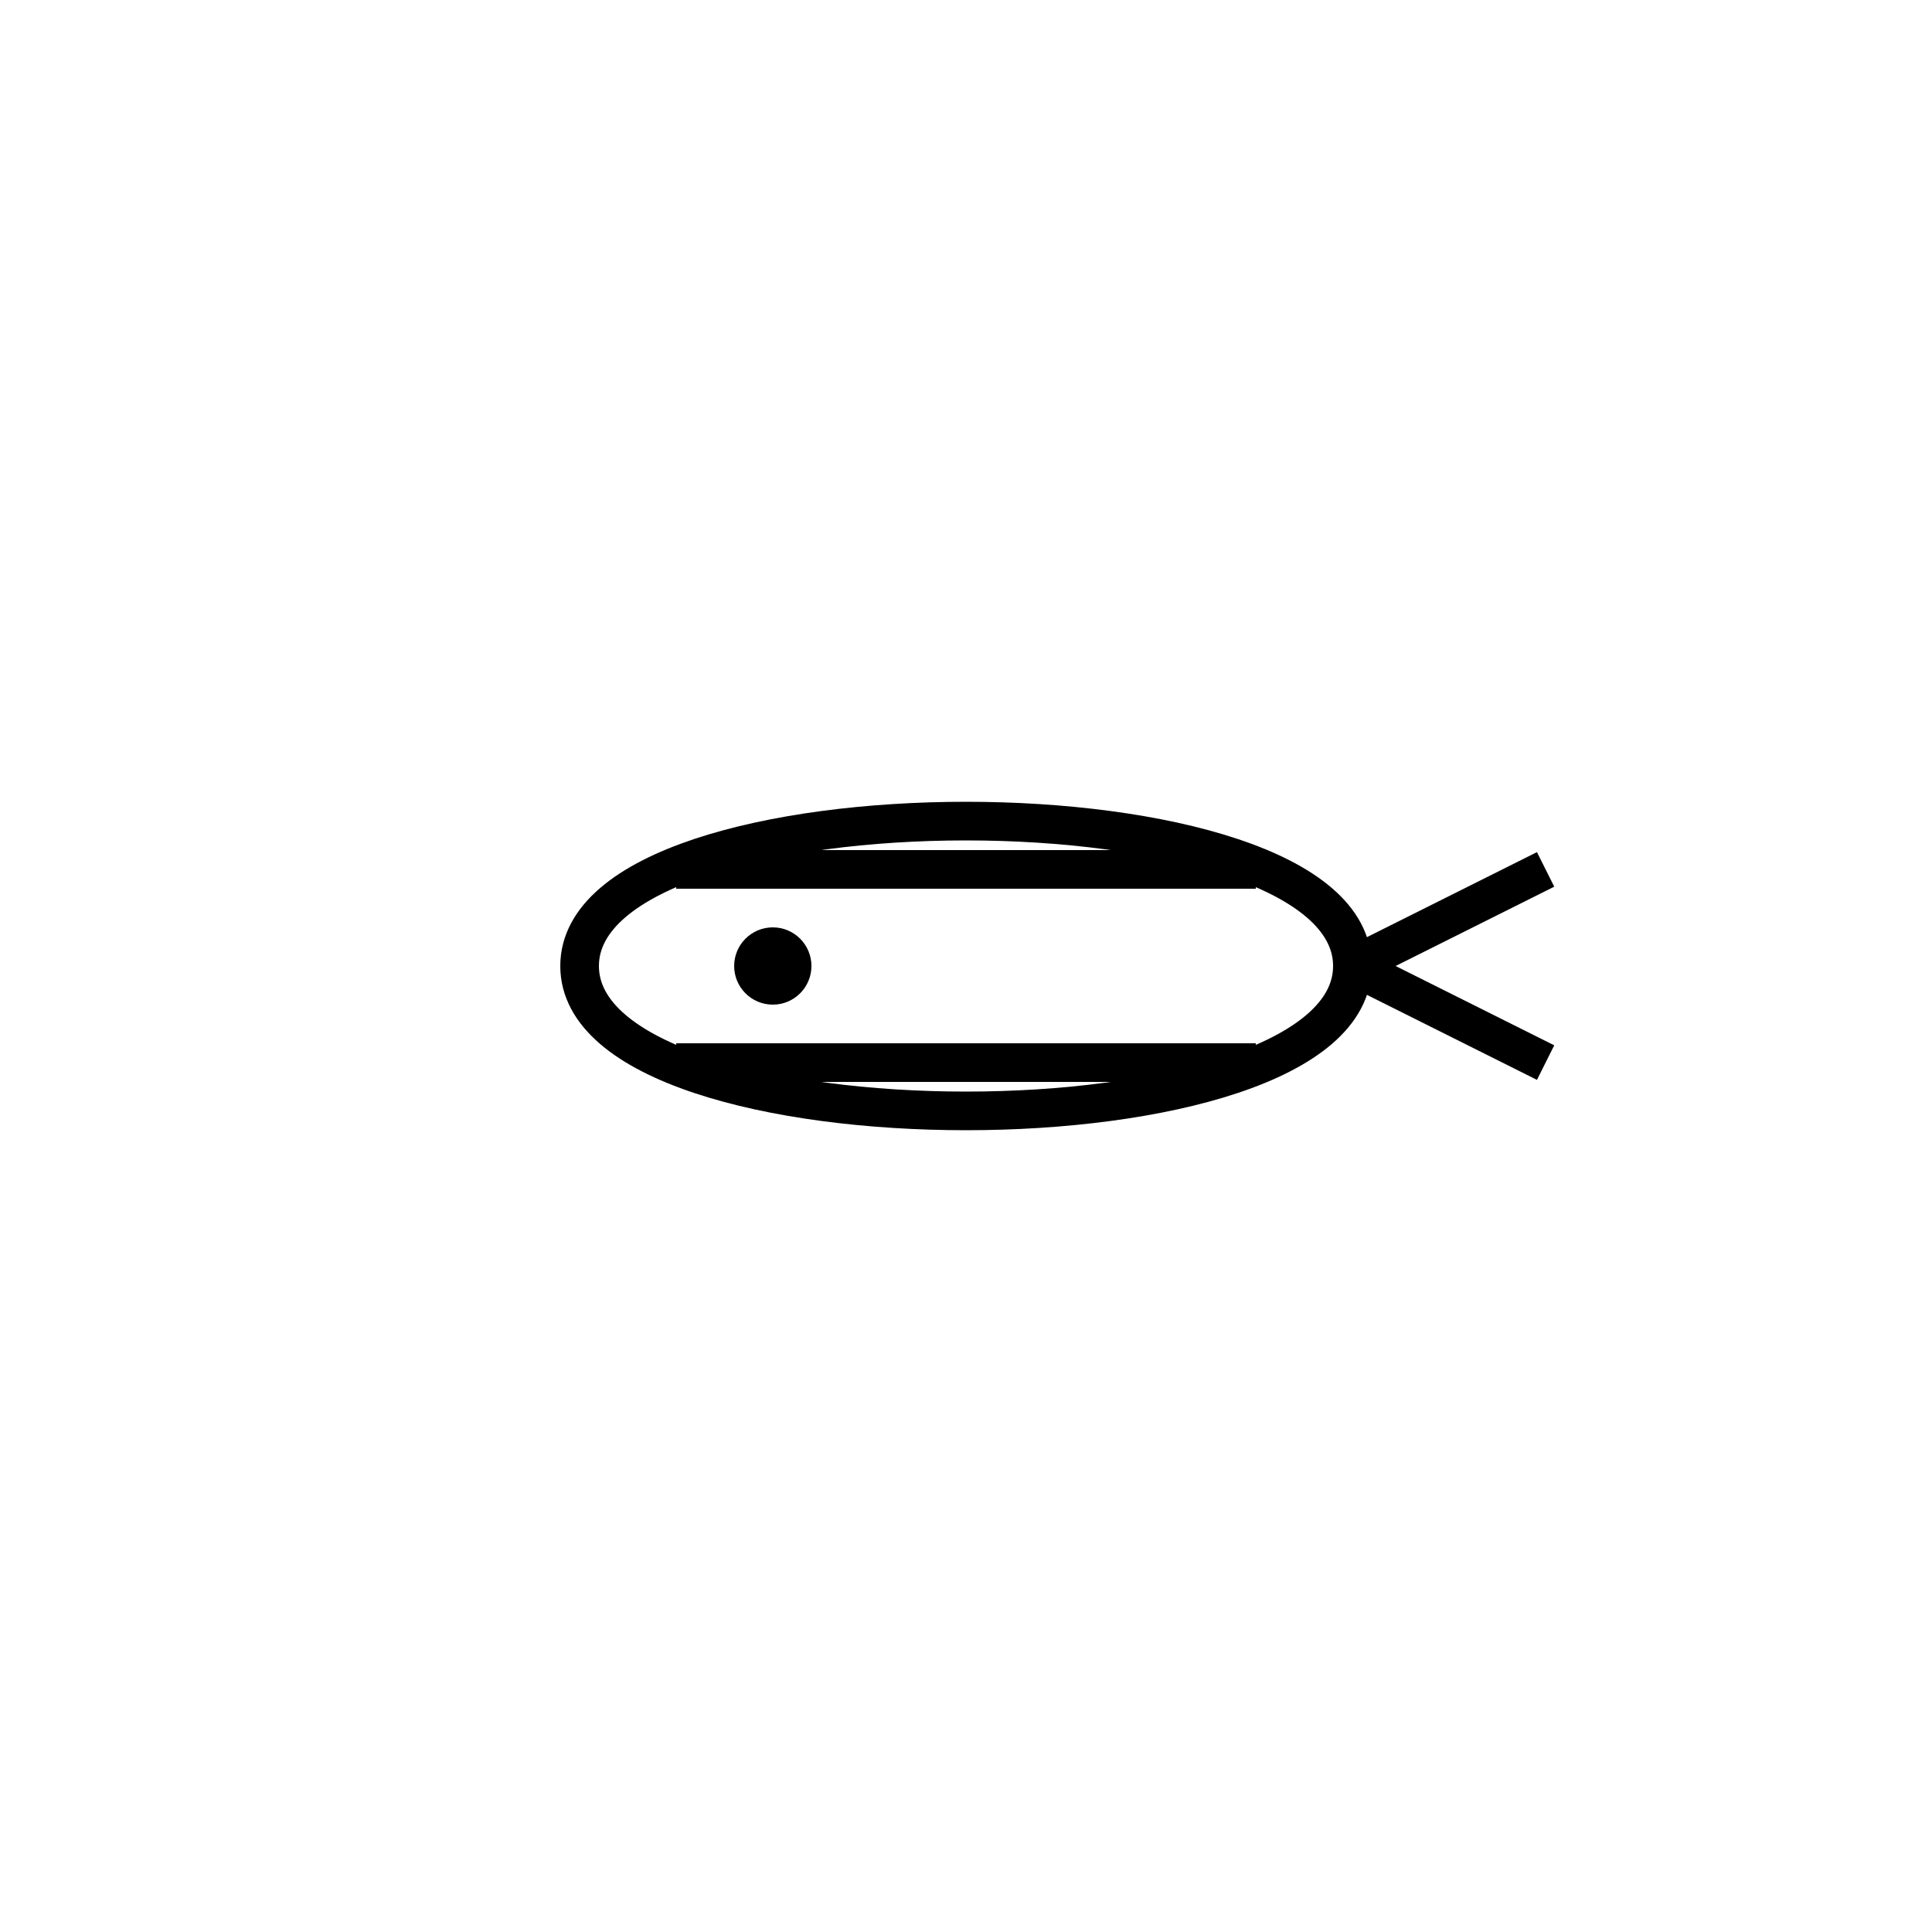
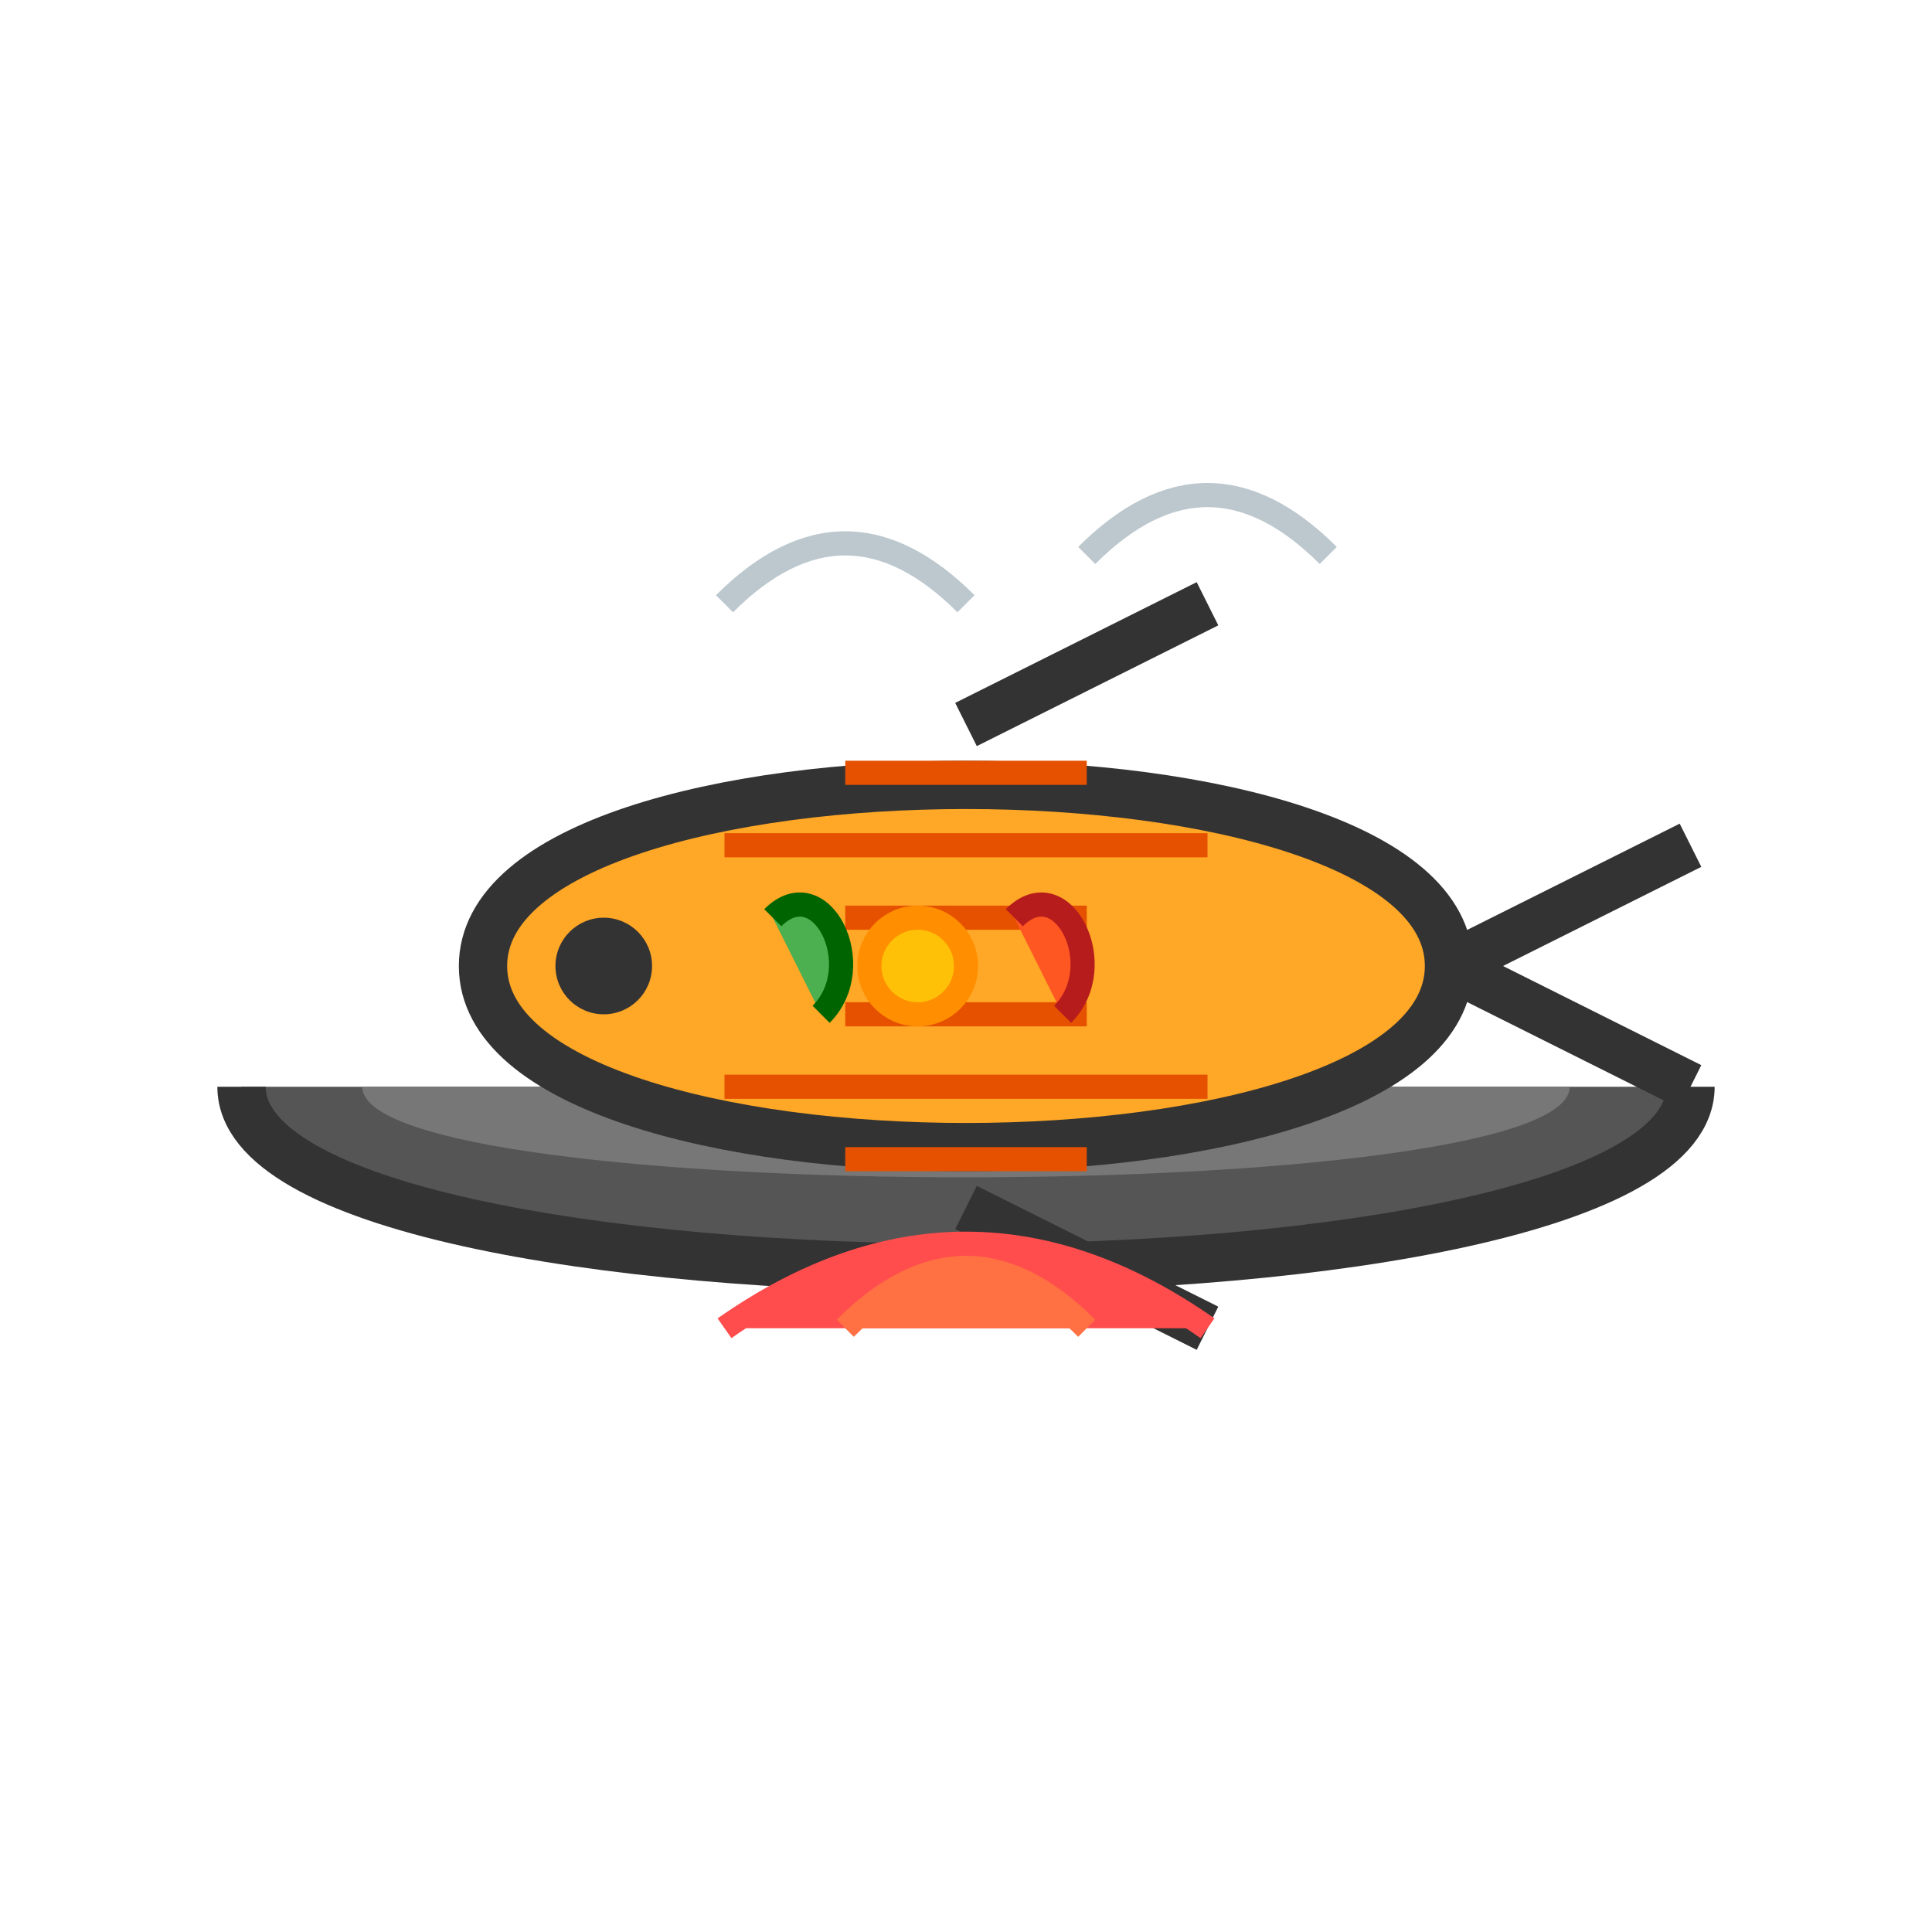
- <svg xmlns="http://www.w3.org/2000/svg" width="200" height="200" viewBox="0 0 200 200" fill="none">
-   <path d="M60 100 C60 80 140 80 140 100 C140 120 60 120 60 100" stroke="black" stroke-width="4" fill="none" />
-   <path d="M70 90 L130 90" stroke="black" stroke-width="4" />
-   <path d="M70 110 L130 110" stroke="black" stroke-width="4" />
-   <path d="M140 100 L160 90" stroke="black" stroke-width="4" />
-   <path d="M140 100 L160 110" stroke="black" stroke-width="4" />
-   <circle cx="80" cy="100" r="4" fill="black" />
+ <svg xmlns="http://www.w3.org/2000/svg" width="80" height="80" viewBox="0 0 80 80" fill="none">
+   <path d="M10 45 C10 55 70 55 70 45" fill="#555555" stroke="#333" stroke-width="2" />
+   <path d="M15 45 C15 50 65 50 65 45" fill="#777777" stroke="none" />
+   <path d="M20 40 C20 30 60 30 60 40 C60 50 20 50 20 40" fill="#FFA726" stroke="#333" stroke-width="2" />
+   <path d="M40 30 L50 25" stroke="#333" stroke-width="2" fill="#FFC107" />
+   <path d="M40 50 L50 55" stroke="#333" stroke-width="2" fill="#FFC107" />
+   <path d="M60 40 L70 35" stroke="#333" stroke-width="2" fill="#FFC107" />
+   <path d="M60 40 L70 45" stroke="#333" stroke-width="2" fill="#FFC107" />
+   <circle cx="25" cy="40" r="2" fill="#333" />
+   <path d="M30 35 L50 35" stroke="#E65100" stroke-width="1" />
+   <path d="M30 45 L50 45" stroke="#E65100" stroke-width="1" />
+   <path d="M35 32 L45 32" stroke="#E65100" stroke-width="1" />
+   <path d="M35 38 L45 38" stroke="#E65100" stroke-width="1" />
+   <path d="M35 42 L45 42" stroke="#E65100" stroke-width="1" />
+   <path d="M35 48 L45 48" stroke="#E65100" stroke-width="1" />
+   <path d="M32 38 C34 36 36 40 34 42" fill="#4CAF50" stroke="#006400" stroke-width="1" />
+   <path d="M42 38 C44 36 46 40 44 42" fill="#FF5722" stroke="#B71C1C" stroke-width="1" />
+   <circle cx="38" cy="40" r="2" fill="#FFC107" stroke="#FF8F00" stroke-width="1" />
+   <path d="M30 55 Q40 48 50 55" stroke="#FF4D4D" stroke-width="1" fill="#FF4D4D" />
+   <path d="M35 55 Q40 50 45 55" stroke="#FF7043" stroke-width="1" fill="#FF7043" />
+   <path d="M30 25 Q35 20 40 25" stroke="#90A4AE" stroke-width="1" opacity="0.6" />
+   <path d="M45 23 Q50 18 55 23" stroke="#90A4AE" stroke-width="1" opacity="0.6" />
</svg>
